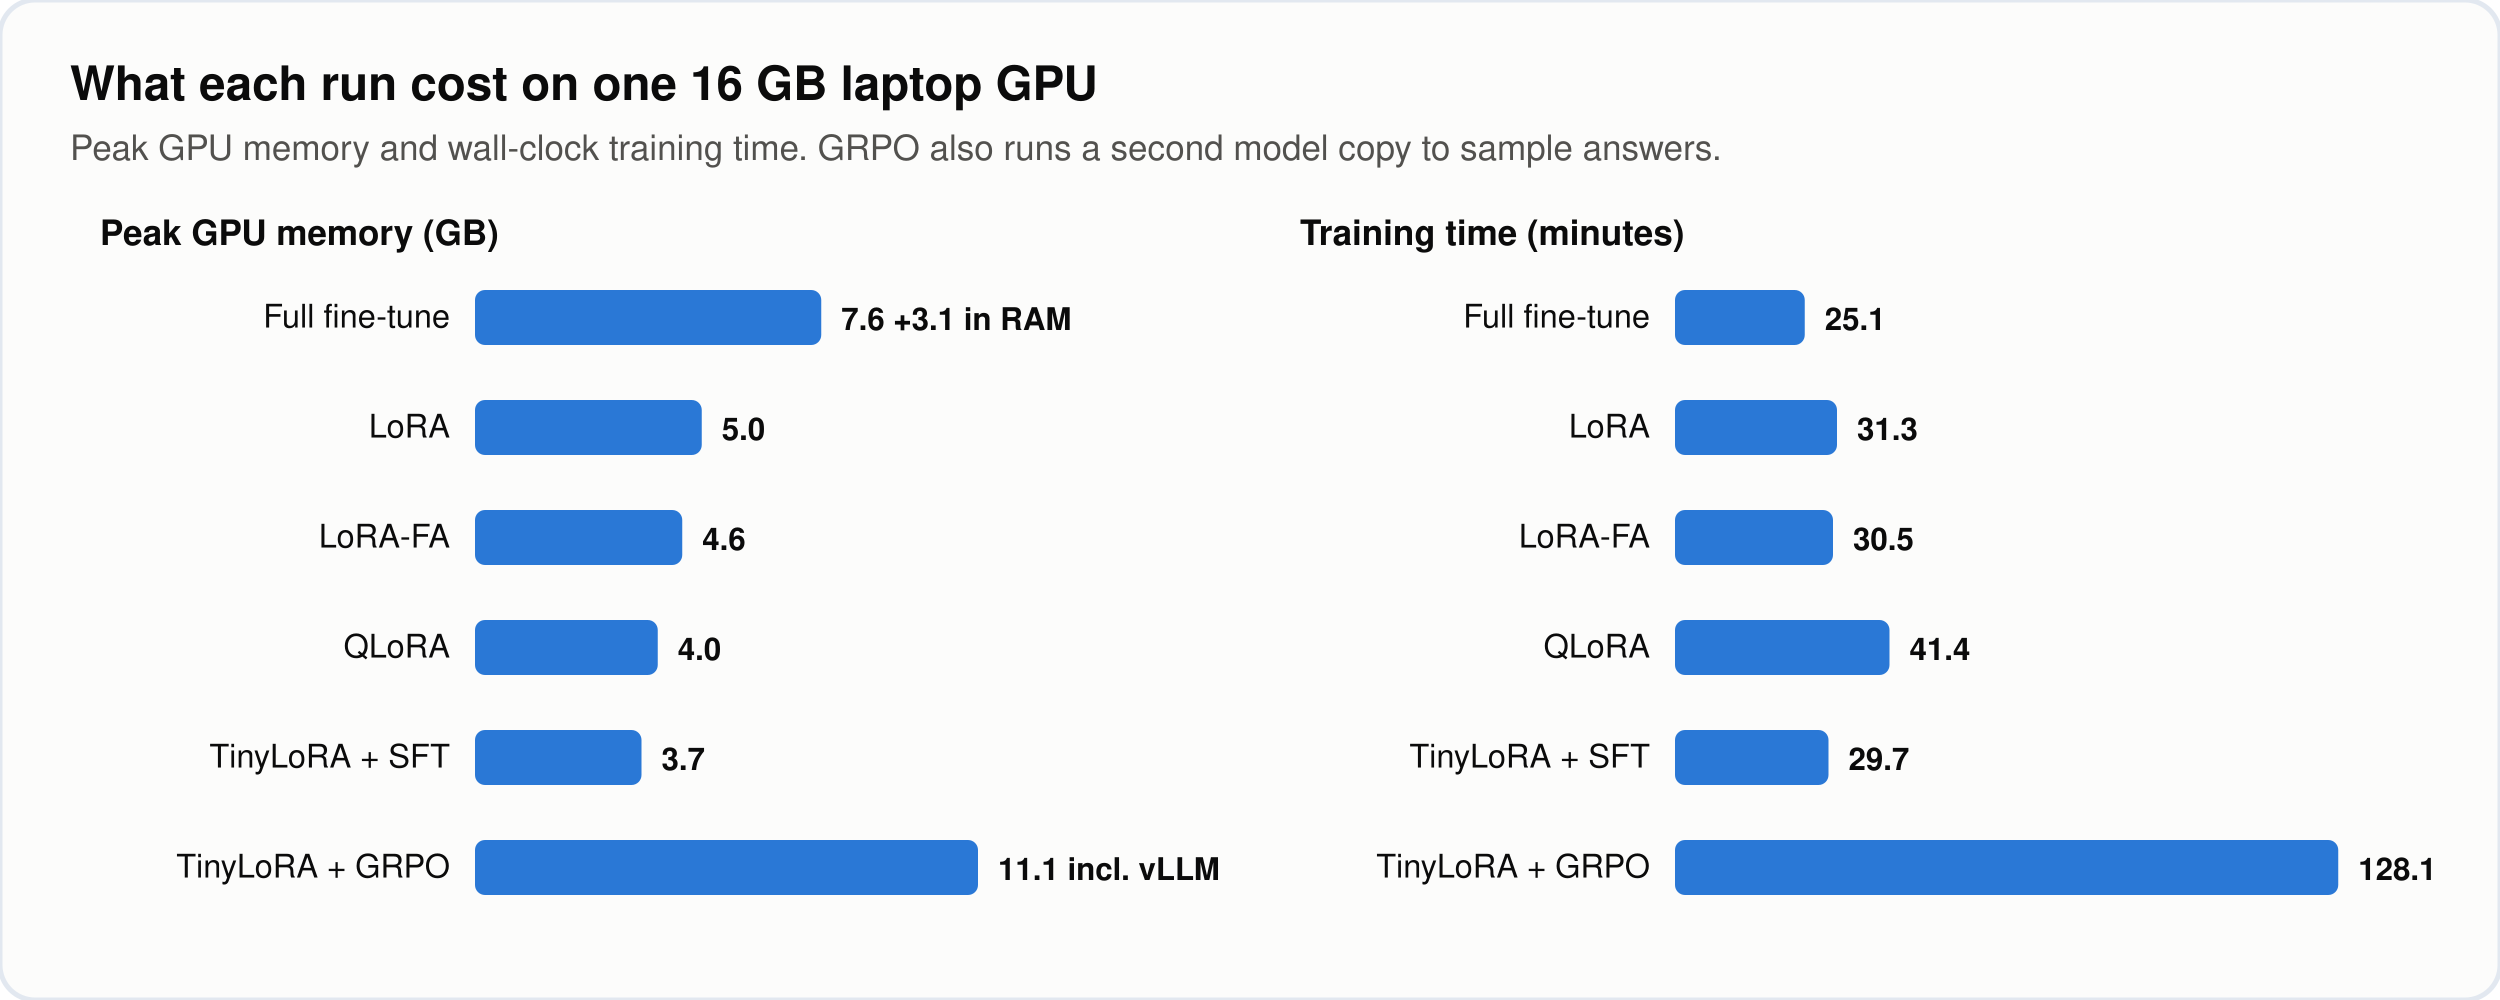
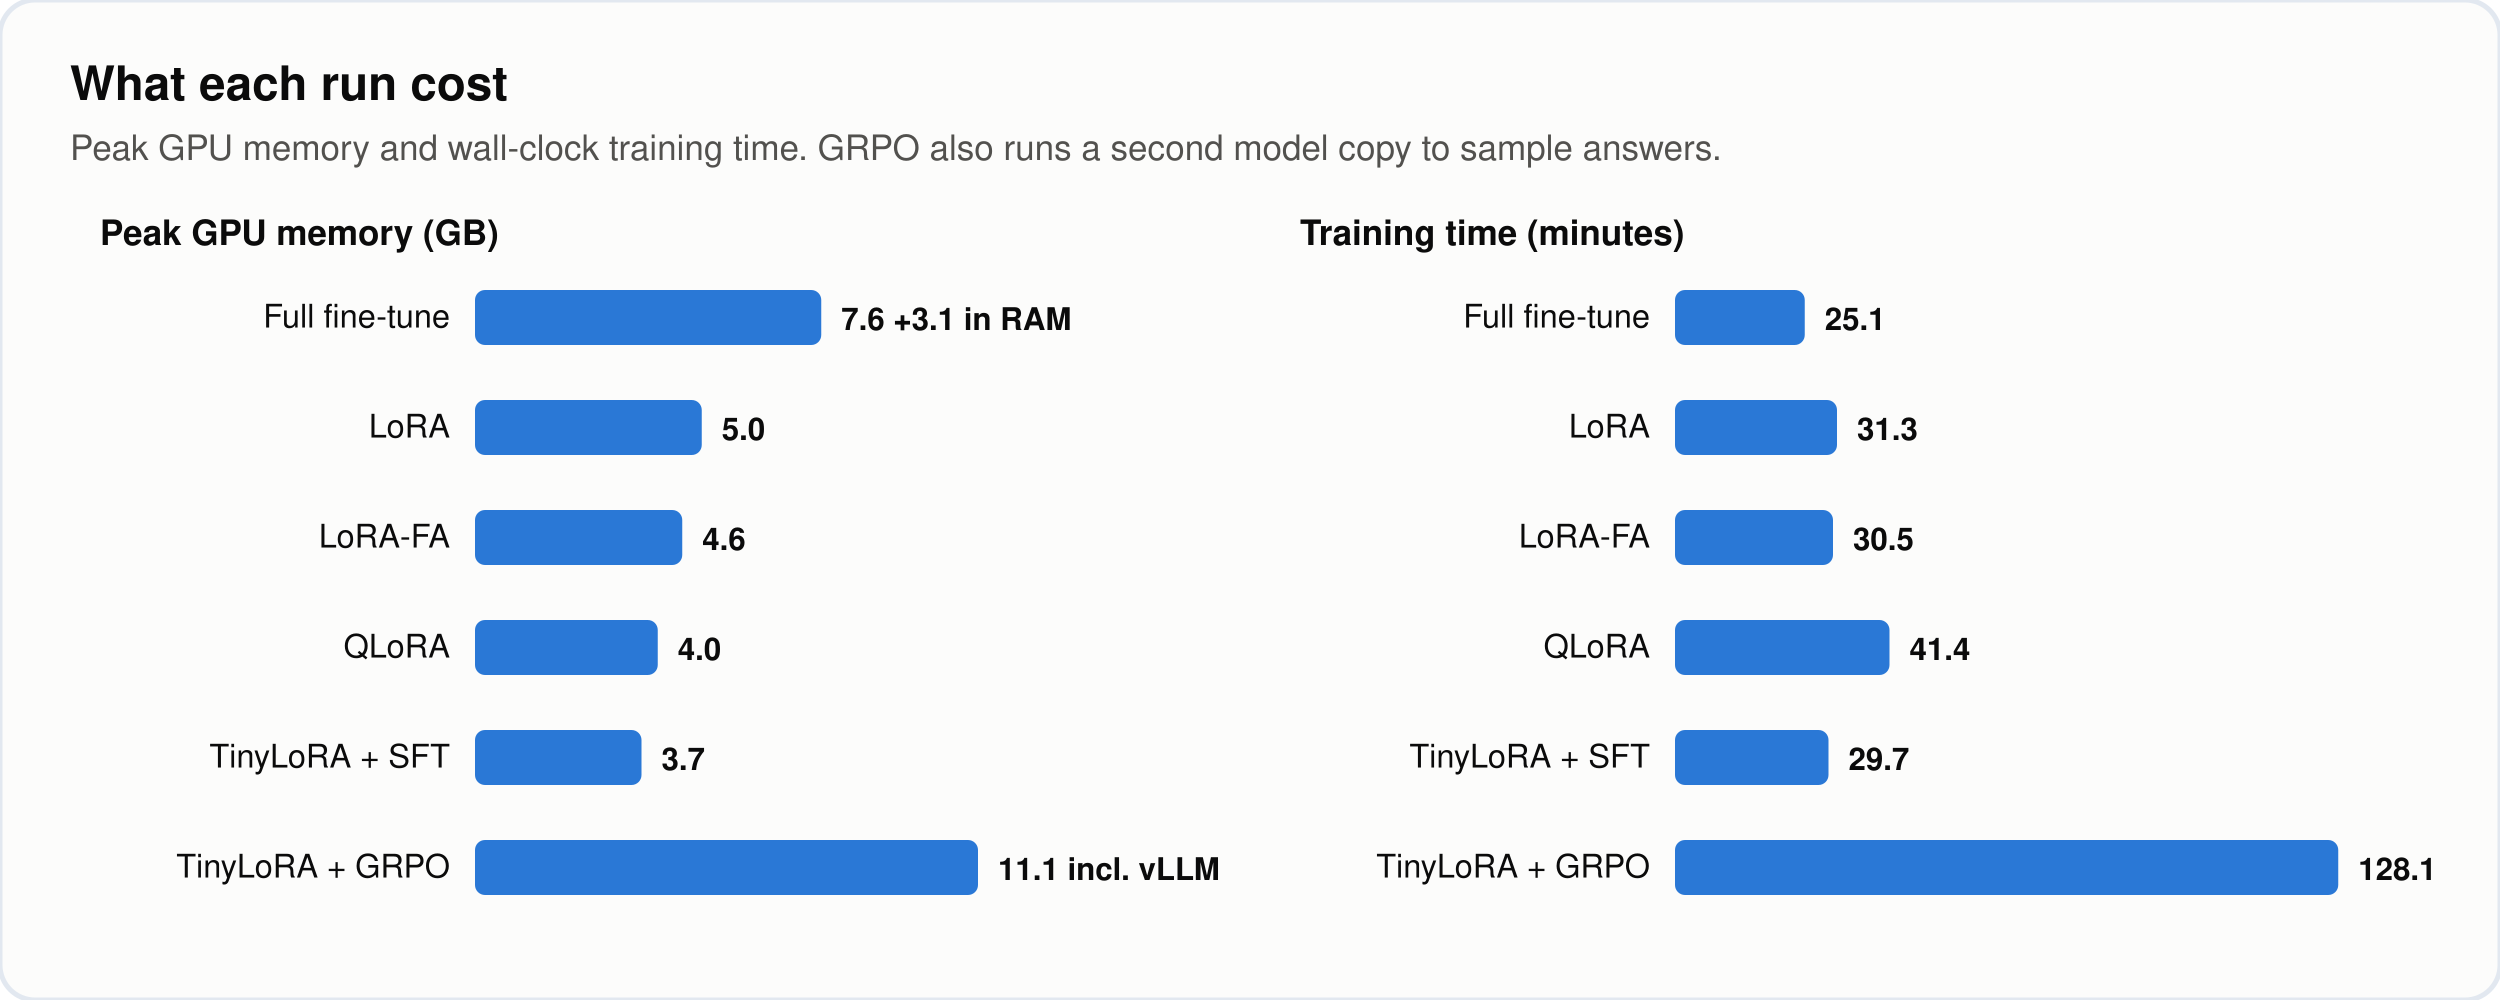
- <svg xmlns="http://www.w3.org/2000/svg" viewBox="0 0 1000 400" style="width:100%;min-width:660px;height:auto;display:block" font-family="ui-sans-serif,system-ui,Helvetica,Arial,sans-serif" role="img" aria-label="What each run cost on one 16 GB laptop GPU">
+ <svg xmlns="http://www.w3.org/2000/svg" viewBox="0 0 1000 400" style="width:100%;min-width:660px;height:auto;display:block" font-family="ui-sans-serif,system-ui,Helvetica,Arial,sans-serif" role="img" aria-label="What each run cost">
  <rect width="1000" height="400" rx="14" fill="#FCFCFB" stroke="#E2E8F0" stroke-width="2" />
-   <text x="28" y="40" font-size="19" font-weight="700" fill="#0b0b0b">What each run cost on one 16 GB laptop GPU</text>
+   <text x="28" y="40" font-size="19" font-weight="700" fill="#0b0b0b">What each run cost</text>
  <text x="28" y="64" font-size="14" fill="#52514e">Peak GPU memory and wall-clock training time. GRPO also runs a second model copy to sample answers.</text>
  <text x="40.0" y="98.0" font-size="14" fill="#0b0b0b" text-anchor="start" font-weight="700">Peak GPU memory (GB)</text>
  <text x="180.0" y="131.0" font-size="13" fill="#0b0b0b" text-anchor="end" font-weight="400">Full fine-tune</text>
  <rect x="190" y="116" width="138.5" height="22" rx="4" fill="#2a78d6" />
  <text x="336.5" y="132.0" font-size="12.5" fill="#0b0b0b" text-anchor="start" font-weight="600">7.6 +3.1 in RAM</text>
  <text x="180.0" y="175.0" font-size="13" fill="#0b0b0b" text-anchor="end" font-weight="400">LoRA</text>
  <rect x="190" y="160" width="90.7" height="22" rx="4" fill="#2a78d6" />
  <text x="288.7" y="176.0" font-size="12.5" fill="#0b0b0b" text-anchor="start" font-weight="600">5.0</text>
  <text x="180.0" y="219.0" font-size="13" fill="#0b0b0b" text-anchor="end" font-weight="400">LoRA-FA</text>
  <rect x="190" y="204" width="82.9" height="22" rx="4" fill="#2a78d6" />
  <text x="280.9" y="220.0" font-size="12.5" fill="#0b0b0b" text-anchor="start" font-weight="600">4.6</text>
  <text x="180.0" y="263.0" font-size="13" fill="#0b0b0b" text-anchor="end" font-weight="400">QLoRA</text>
  <rect x="190" y="248" width="73.1" height="22" rx="4" fill="#2a78d6" />
  <text x="271.1" y="264.0" font-size="12.5" fill="#0b0b0b" text-anchor="start" font-weight="600">4.0</text>
  <text x="180.0" y="307.0" font-size="13" fill="#0b0b0b" text-anchor="end" font-weight="400">TinyLoRA + SFT</text>
  <rect x="190" y="292" width="66.6" height="22" rx="4" fill="#2a78d6" />
  <text x="264.6" y="308.0" font-size="12.5" fill="#0b0b0b" text-anchor="start" font-weight="600">3.7</text>
  <text x="180.0" y="351.0" font-size="13" fill="#0b0b0b" text-anchor="end" font-weight="400">TinyLoRA + GRPO</text>
  <rect x="190" y="336" width="201.2" height="22" rx="4" fill="#2a78d6" />
  <text x="399.2" y="352.0" font-size="12.5" fill="#0b0b0b" text-anchor="start" font-weight="600">11.1 incl. vLLM</text>
  <text x="520.0" y="98.0" font-size="14" fill="#0b0b0b" text-anchor="start" font-weight="700">Training time (minutes)</text>
  <text x="660.0" y="131.0" font-size="13" fill="#0b0b0b" text-anchor="end" font-weight="400">Full fine-tune</text>
  <rect x="670" y="116" width="51.9" height="22" rx="4" fill="#2a78d6" />
  <text x="729.9" y="132.0" font-size="12.5" fill="#0b0b0b" text-anchor="start" font-weight="600">25.1</text>
  <text x="660.0" y="175.0" font-size="13" fill="#0b0b0b" text-anchor="end" font-weight="400">LoRA</text>
  <rect x="670" y="160" width="64.8" height="22" rx="4" fill="#2a78d6" />
  <text x="742.8" y="176.0" font-size="12.5" fill="#0b0b0b" text-anchor="start" font-weight="600">31.3</text>
  <text x="660.0" y="219.0" font-size="13" fill="#0b0b0b" text-anchor="end" font-weight="400">LoRA-FA</text>
  <rect x="670" y="204" width="63.2" height="22" rx="4" fill="#2a78d6" />
  <text x="741.2" y="220.0" font-size="12.5" fill="#0b0b0b" text-anchor="start" font-weight="600">30.5</text>
  <text x="660.0" y="263.0" font-size="13" fill="#0b0b0b" text-anchor="end" font-weight="400">QLoRA</text>
  <rect x="670" y="248" width="85.8" height="22" rx="4" fill="#2a78d6" />
  <text x="763.8" y="264.0" font-size="12.5" fill="#0b0b0b" text-anchor="start" font-weight="600">41.4</text>
  <text x="660.0" y="307.0" font-size="13" fill="#0b0b0b" text-anchor="end" font-weight="400">TinyLoRA + SFT</text>
  <rect x="670" y="292" width="61.4" height="22" rx="4" fill="#2a78d6" />
  <text x="739.4" y="308.0" font-size="12.5" fill="#0b0b0b" text-anchor="start" font-weight="600">29.7</text>
  <text x="660.0" y="351.0" font-size="13" fill="#0b0b0b" text-anchor="end" font-weight="400">TinyLoRA + GRPO</text>
  <rect x="670" y="336" width="265.3" height="22" rx="4" fill="#2a78d6" />
  <text x="943.3" y="352.0" font-size="12.5" fill="#0b0b0b" text-anchor="start" font-weight="600">128.1</text>
</svg>
